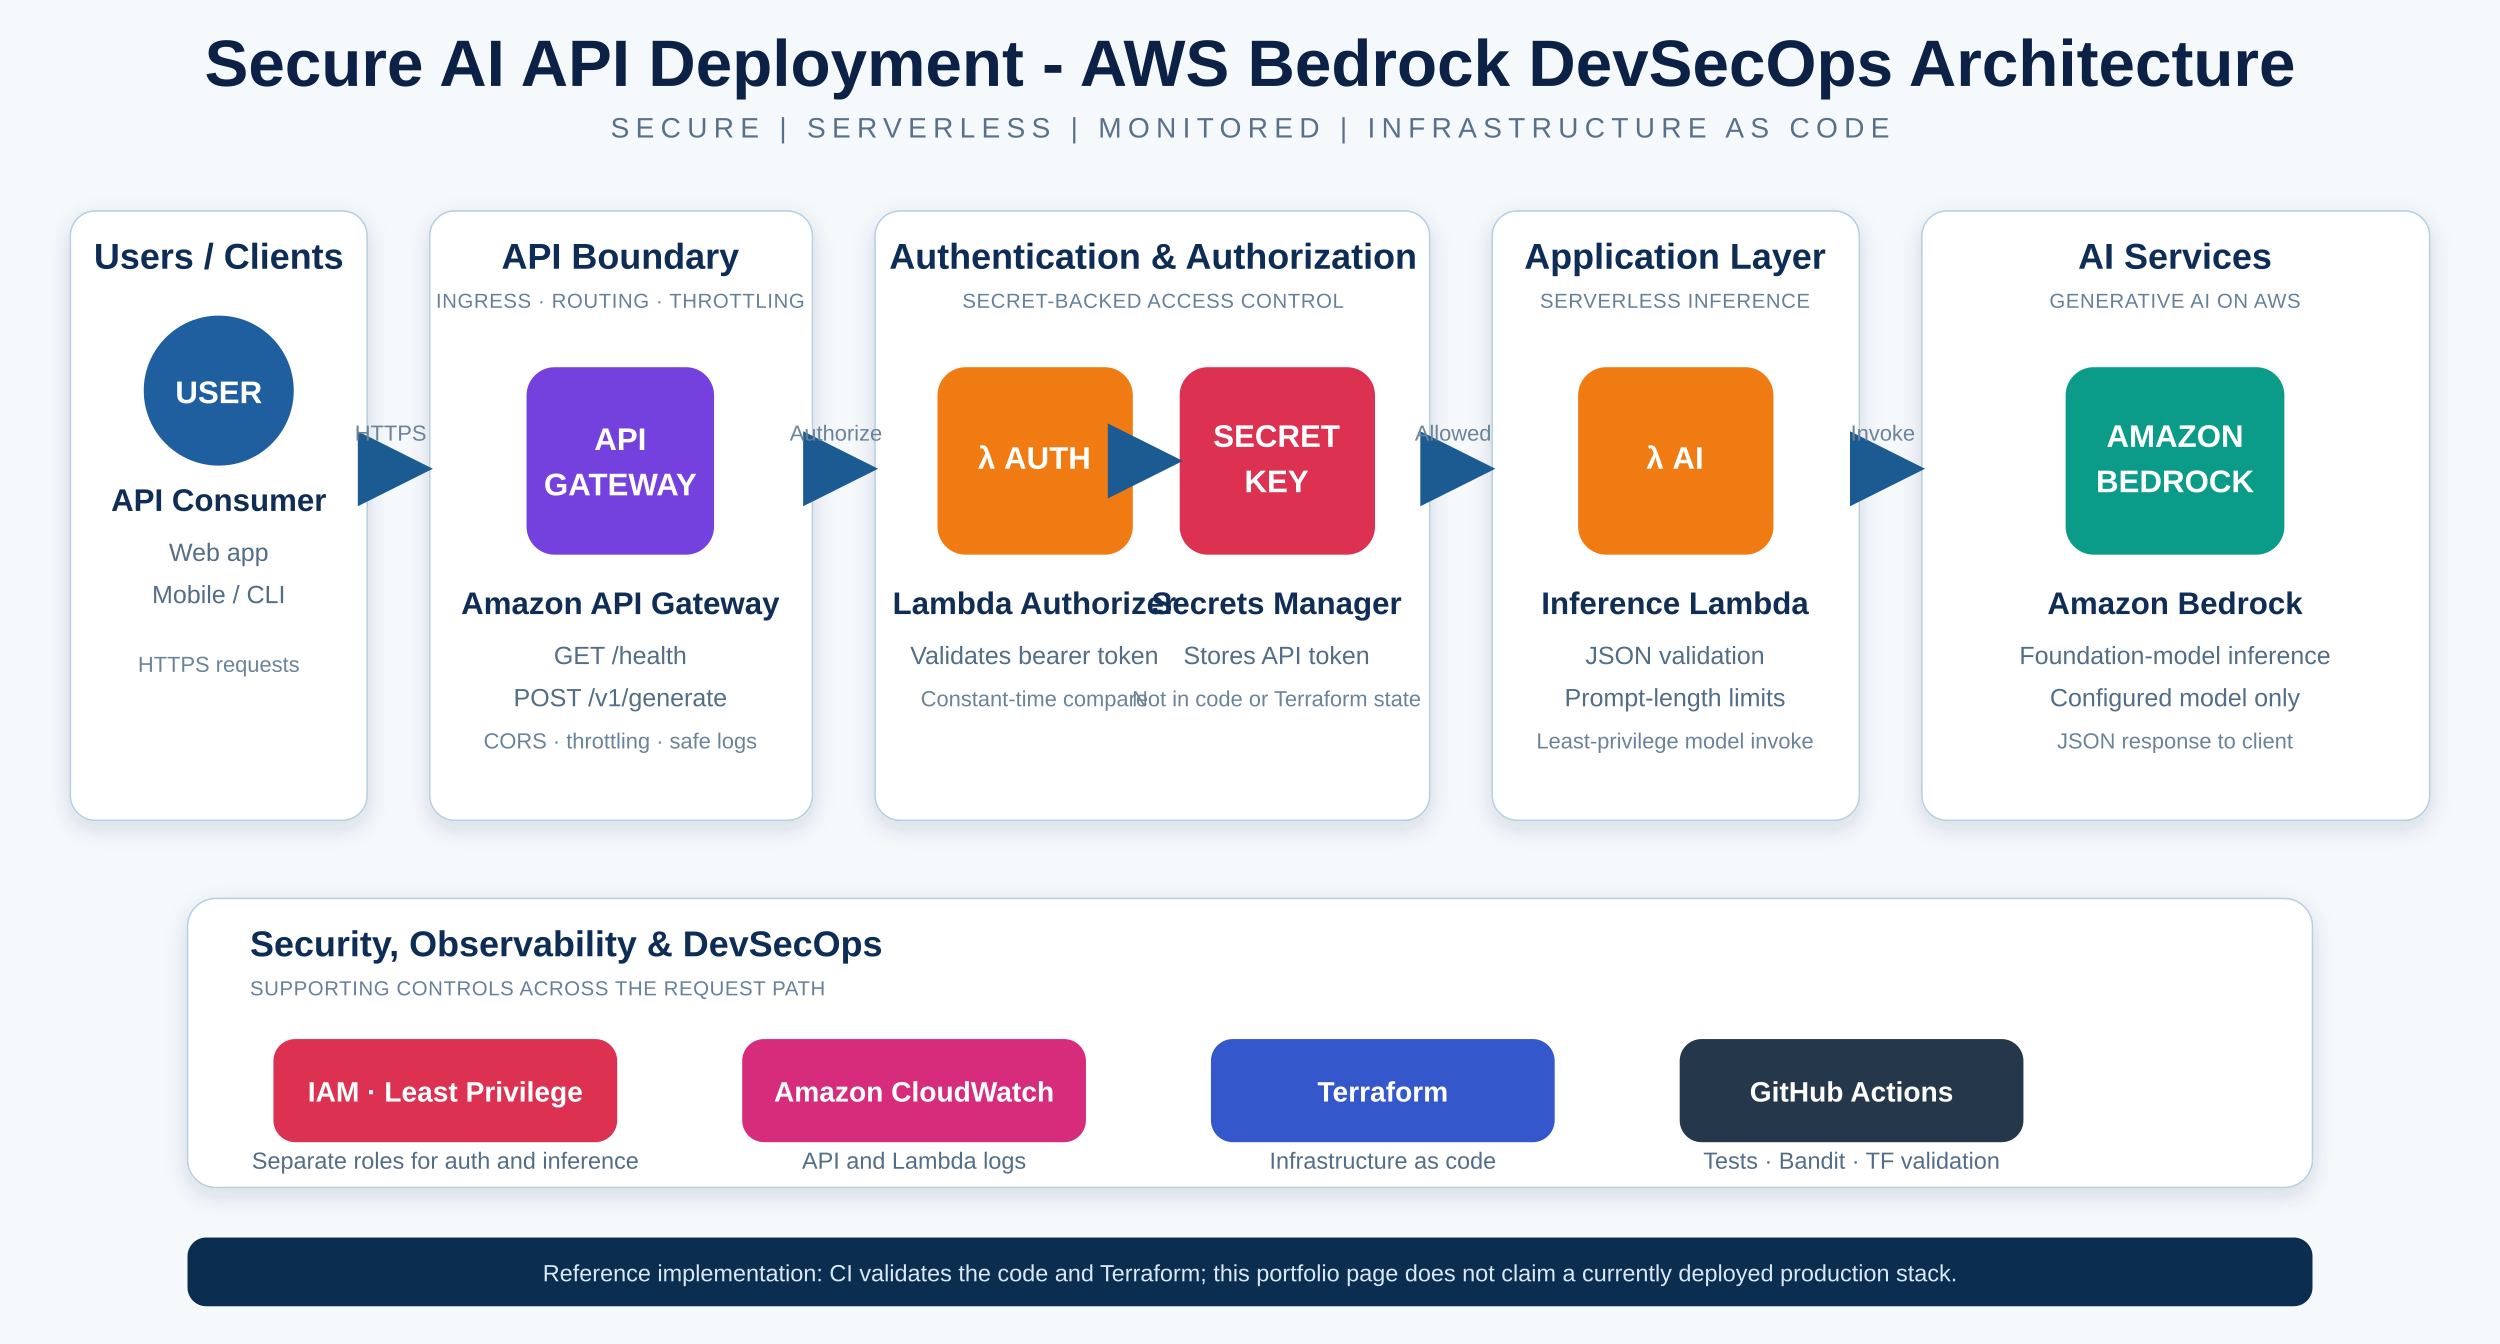
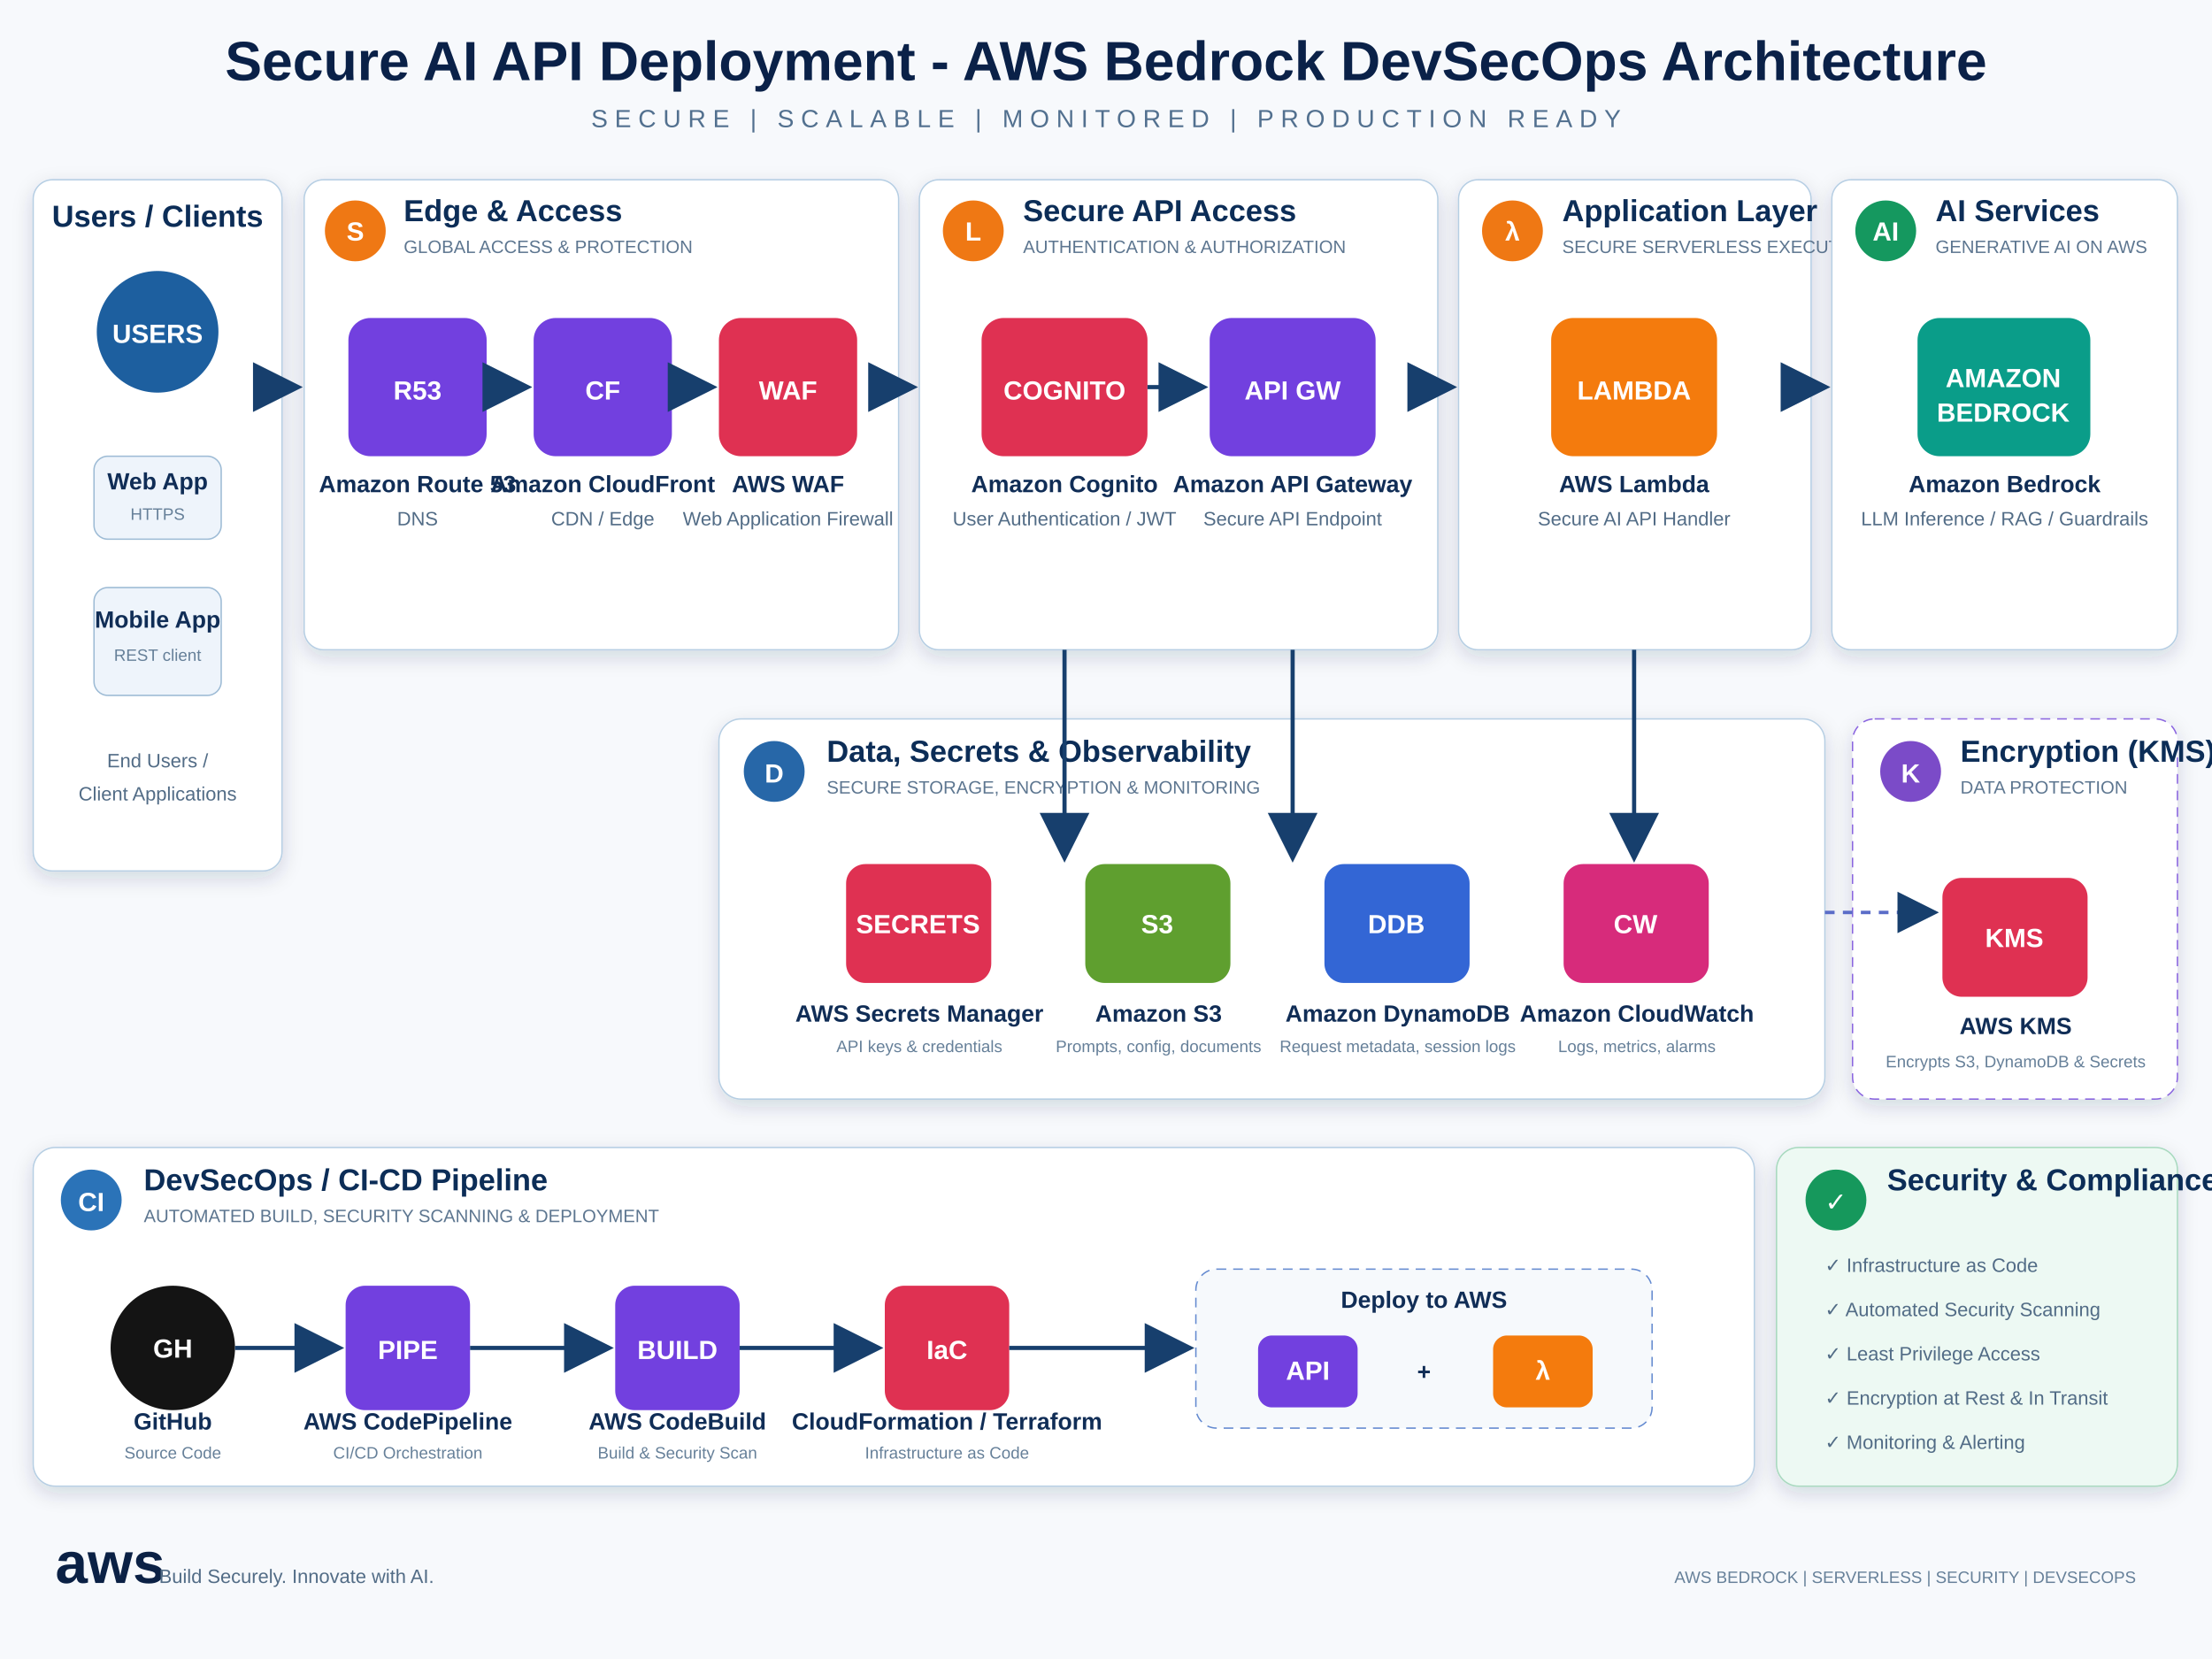
- <svg xmlns="http://www.w3.org/2000/svg" width="1600" height="860" viewBox="0 0 1600 860" role="img" aria-labelledby="title desc">
+ <svg xmlns="http://www.w3.org/2000/svg" width="1600" height="1200" viewBox="0 0 1600 1200" role="img" aria-labelledby="title desc">
  <defs>
    <filter id="shadow" x="-20%" y="-20%" width="140%" height="140%">
-       <feDropShadow dx="0" dy="5" stdDeviation="7" flood-color="#17324d" flood-opacity=".15" />
+       <feDropShadow dx="0" dy="5" stdDeviation="7" flood-color="#17324d" flood-opacity=".16" />
    </filter>
    <marker id="arrow" markerWidth="12" markerHeight="12" refX="9" refY="6" orient="auto">
-       <path d="M0 0L12 6L0 12Z" fill="#1c5b91" />
+       <path d="M0 0L12 6L0 12Z" fill="#173f6d" />
    </marker>
    <style>
-     .title{font:700 42px Arial,sans-serif;fill:#0b2145}.subtitle{font:18px Arial,sans-serif;fill:#58708a;letter-spacing:4px}.panelTitle{font:700 23px Arial,sans-serif;fill:#0e2d56}.panelSub{font:13px Arial,sans-serif;fill:#668099;letter-spacing:.4px}.svc{font:700 20px Arial,sans-serif;fill:#102d56}.txt{font:16px Arial,sans-serif;fill:#536d86}.small{font:14px Arial,sans-serif;fill:#6b8399}.icon{font:700 20px Arial,sans-serif;fill:#fff}.arrow{stroke:#1c5b91;stroke-width:4;fill:none;marker-end:url(#arrow)}.supportTitle{font:700 18px Arial,sans-serif;fill:#fff}.supportText{font:15px Arial,sans-serif;fill:#536d86}
+     .h1{font:700 40px Arial,sans-serif;fill:#0a2148}.sub{font:18px Arial,sans-serif;fill:#52708f;letter-spacing:5px}.panelTitle{font:700 22px Arial,sans-serif;fill:#0c2d57}.panelSub{font:13px Arial,sans-serif;fill:#5d7690}.svc{font:700 17px Arial,sans-serif;fill:#102d56}.txt{font:14px Arial,sans-serif;fill:#526c86}.small{font:12px Arial,sans-serif;fill:#668099}.white{font:700 19px Arial,sans-serif;fill:#fff}.arrow{stroke:#173f6d;stroke-width:3;fill:none;marker-end:url(#arrow)}.dash{stroke:#5b6dc8;stroke-width:2.5;fill:none;stroke-dasharray:7 6;marker-end:url(#arrow)}
  </style>
  </defs>
-   <rect width="1600" height="860" fill="#f6f9fc" />
-   <text x="800" y="55" text-anchor="middle" class="title">Secure AI API Deployment - AWS Bedrock DevSecOps Architecture</text>
-   <text x="800" y="88" text-anchor="middle" class="subtitle">SECURE | SERVERLESS | MONITORED | INFRASTRUCTURE AS CODE</text>
-   <g filter="url(#shadow)">
-     <rect x="45" y="135" width="190" height="390" rx="16" fill="#fff" stroke="#b7cee3" />
-   </g>
-   <text x="140" y="172" text-anchor="middle" class="panelTitle">Users / Clients</text>
-   <circle cx="140" cy="250" r="48" fill="#1f5f9f" />
-   <text x="140" y="258" text-anchor="middle" class="icon">USER</text>
-   <text x="140" y="327" text-anchor="middle" class="svc">API Consumer</text>
-   <text x="140" y="359" text-anchor="middle" class="txt">Web app</text>
-   <text x="140" y="386" text-anchor="middle" class="txt">Mobile / CLI</text>
-   <text x="140" y="430" text-anchor="middle" class="small">HTTPS requests</text>
-   <g filter="url(#shadow)">
-     <rect x="275" y="135" width="245" height="390" rx="16" fill="#fff" stroke="#b7cee3" />
-   </g>
-   <text x="397" y="172" text-anchor="middle" class="panelTitle">API Boundary</text>
-   <text x="397" y="197" text-anchor="middle" class="panelSub">INGRESS · ROUTING · THROTTLING</text>
-   <rect x="337" y="235" width="120" height="120" rx="18" fill="#7441df" />
-   <text x="397" y="288" text-anchor="middle" class="icon">API</text>
-   <text x="397" y="317" text-anchor="middle" class="icon">GATEWAY</text>
-   <text x="397" y="393" text-anchor="middle" class="svc">Amazon API Gateway</text>
-   <text x="397" y="425" text-anchor="middle" class="txt">GET /health</text>
-   <text x="397" y="452" text-anchor="middle" class="txt">POST /v1/generate</text>
-   <text x="397" y="479" text-anchor="middle" class="small">CORS · throttling · safe logs</text>
-   <g filter="url(#shadow)">
-     <rect x="560" y="135" width="355" height="390" rx="16" fill="#fff" stroke="#b7cee3" />
-   </g>
-   <text x="738" y="172" text-anchor="middle" class="panelTitle">Authentication &amp; Authorization</text>
-   <text x="738" y="197" text-anchor="middle" class="panelSub">SECRET-BACKED ACCESS CONTROL</text>
-   <rect x="600" y="235" width="125" height="120" rx="18" fill="#f07b13" />
-   <text x="662" y="300" text-anchor="middle" class="icon">λ AUTH</text>
-   <text x="662" y="393" text-anchor="middle" class="svc">Lambda Authorizer</text>
-   <text x="662" y="425" text-anchor="middle" class="txt">Validates bearer token</text>
-   <text x="662" y="452" text-anchor="middle" class="small">Constant-time compare</text>
-   <rect x="755" y="235" width="125" height="120" rx="18" fill="#dc3150" />
-   <text x="817" y="286" text-anchor="middle" class="icon">SECRET</text>
-   <text x="817" y="315" text-anchor="middle" class="icon">KEY</text>
-   <text x="817" y="393" text-anchor="middle" class="svc">Secrets Manager</text>
-   <text x="817" y="425" text-anchor="middle" class="txt">Stores API token</text>
-   <text x="817" y="452" text-anchor="middle" class="small">Not in code or Terraform state</text>
-   <path class="arrow" d="M725 295H745" />
-   <g filter="url(#shadow)">
-     <rect x="955" y="135" width="235" height="390" rx="16" fill="#fff" stroke="#b7cee3" />
-   </g>
-   <text x="1072" y="172" text-anchor="middle" class="panelTitle">Application Layer</text>
-   <text x="1072" y="197" text-anchor="middle" class="panelSub">SERVERLESS INFERENCE</text>
-   <rect x="1010" y="235" width="125" height="120" rx="18" fill="#f07b13" />
-   <text x="1072" y="300" text-anchor="middle" class="icon">λ AI</text>
-   <text x="1072" y="393" text-anchor="middle" class="svc">Inference Lambda</text>
-   <text x="1072" y="425" text-anchor="middle" class="txt">JSON validation</text>
-   <text x="1072" y="452" text-anchor="middle" class="txt">Prompt-length limits</text>
-   <text x="1072" y="479" text-anchor="middle" class="small">Least-privilege model invoke</text>
-   <g filter="url(#shadow)">
-     <rect x="1230" y="135" width="325" height="390" rx="16" fill="#fff" stroke="#b7cee3" />
-   </g>
-   <text x="1392" y="172" text-anchor="middle" class="panelTitle">AI Services</text>
-   <text x="1392" y="197" text-anchor="middle" class="panelSub">GENERATIVE AI ON AWS</text>
-   <rect x="1322" y="235" width="140" height="120" rx="18" fill="#0a9c88" />
-   <text x="1392" y="286" text-anchor="middle" class="icon">AMAZON</text>
-   <text x="1392" y="315" text-anchor="middle" class="icon">BEDROCK</text>
-   <text x="1392" y="393" text-anchor="middle" class="svc">Amazon Bedrock</text>
-   <text x="1392" y="425" text-anchor="middle" class="txt">Foundation-model inference</text>
-   <text x="1392" y="452" text-anchor="middle" class="txt">Configured model only</text>
-   <text x="1392" y="479" text-anchor="middle" class="small">JSON response to client</text>
-   <path class="arrow" d="M235 300H265" />
-   <path class="arrow" d="M520 300H550" />
-   <path class="arrow" d="M915 300H945" />
-   <path class="arrow" d="M1190 300H1220" />
-   <text x="250" y="282" text-anchor="middle" class="small">HTTPS</text>
-   <text x="535" y="282" text-anchor="middle" class="small">Authorize</text>
-   <text x="930" y="282" text-anchor="middle" class="small">Allowed</text>
-   <text x="1205" y="282" text-anchor="middle" class="small">Invoke</text>
-   <g filter="url(#shadow)">
-     <rect x="120" y="575" width="1360" height="185" rx="18" fill="#fff" stroke="#b7cee3" />
-   </g>
-   <text x="160" y="612" class="panelTitle">Security, Observability &amp; DevSecOps</text>
-   <text x="160" y="637" class="panelSub">SUPPORTING CONTROLS ACROSS THE REQUEST PATH</text>
-   <g transform="translate(175 665)">
-     <rect width="220" height="66" rx="14" fill="#dc3150" />
-     <text x="110" y="40" text-anchor="middle" class="supportTitle">IAM · Least Privilege</text>
-   </g>
-   <g transform="translate(475 665)">
-     <rect width="220" height="66" rx="14" fill="#d72b7b" />
-     <text x="110" y="40" text-anchor="middle" class="supportTitle">Amazon CloudWatch</text>
-   </g>
-   <g transform="translate(775 665)">
-     <rect width="220" height="66" rx="14" fill="#3557cc" />
-     <text x="110" y="40" text-anchor="middle" class="supportTitle">Terraform</text>
-   </g>
-   <g transform="translate(1075 665)">
-     <rect width="220" height="66" rx="14" fill="#25374a" />
-     <text x="110" y="40" text-anchor="middle" class="supportTitle">GitHub Actions</text>
-   </g>
-   <text x="285" y="748" text-anchor="middle" class="supportText">Separate roles for auth and inference</text>
-   <text x="585" y="748" text-anchor="middle" class="supportText">API and Lambda logs</text>
-   <text x="885" y="748" text-anchor="middle" class="supportText">Infrastructure as code</text>
-   <text x="1185" y="748" text-anchor="middle" class="supportText">Tests · Bandit · TF validation</text>
-   <rect x="120" y="792" width="1360" height="44" rx="12" fill="#0b2d50" />
-   <text x="800" y="820" text-anchor="middle" font-family="Arial,sans-serif" font-size="15" fill="#d9e8f6">Reference implementation: CI validates the code and Terraform; this portfolio page does not claim a currently deployed production stack.</text>
+   <rect width="1600" height="1200" fill="#f7f9fc" />
+   <text x="800" y="58" text-anchor="middle" class="h1">Secure AI API Deployment - AWS Bedrock DevSecOps Architecture</text>
+   <text x="800" y="92" text-anchor="middle" class="sub">SECURE | SCALABLE | MONITORED | PRODUCTION READY</text>
+   <g filter="url(#shadow)">
+     <rect x="24" y="130" width="180" height="500" rx="14" fill="#fff" stroke="#b6cee3" />
+   </g>
+   <text x="114" y="164" text-anchor="middle" class="panelTitle">Users / Clients</text>
+   <circle cx="114" cy="240" r="44" fill="#1d5f9f" />
+   <text x="114" y="248" text-anchor="middle" class="white">USERS</text>
+   <rect x="68" y="330" width="92" height="60" rx="10" fill="#eef4fb" stroke="#9dbbd5" />
+   <text x="114" y="354" text-anchor="middle" class="svc">Web App</text>
+   <text x="114" y="376" text-anchor="middle" class="small">HTTPS</text>
+   <rect x="68" y="425" width="92" height="78" rx="10" fill="#eef4fb" stroke="#9dbbd5" />
+   <text x="114" y="454" text-anchor="middle" class="svc">Mobile App</text>
+   <text x="114" y="478" text-anchor="middle" class="small">REST client</text>
+   <text x="114" y="555" text-anchor="middle" class="txt">End Users /</text>
+   <text x="114" y="579" text-anchor="middle" class="txt">Client Applications</text>
+   <g filter="url(#shadow)">
+     <rect x="220" y="130" width="430" height="340" rx="14" fill="#fff" stroke="#b6cee3" />
+   </g>
+   <circle cx="257" cy="167" r="22" fill="#ef7814" />
+   <text x="257" y="174" text-anchor="middle" class="white">S</text>
+   <text x="292" y="160" class="panelTitle">Edge &amp; Access</text>
+   <text x="292" y="183" class="panelSub">GLOBAL ACCESS &amp; PROTECTION</text>
+   <g transform="translate(252 230)">
+     <rect width="100" height="100" rx="16" fill="#7240df" />
+     <text x="50" y="59" text-anchor="middle" class="white">R53</text>
+   </g>
+   <text x="302" y="356" text-anchor="middle" class="svc">Amazon Route 53</text>
+   <text x="302" y="380" text-anchor="middle" class="txt">DNS</text>
+   <g transform="translate(386 230)">
+     <rect width="100" height="100" rx="16" fill="#7240df" />
+     <text x="50" y="59" text-anchor="middle" class="white">CF</text>
+   </g>
+   <text x="436" y="356" text-anchor="middle" class="svc">Amazon CloudFront</text>
+   <text x="436" y="380" text-anchor="middle" class="txt">CDN / Edge</text>
+   <g transform="translate(520 230)">
+     <rect width="100" height="100" rx="16" fill="#df3152" />
+     <text x="50" y="59" text-anchor="middle" class="white">WAF</text>
+   </g>
+   <text x="570" y="356" text-anchor="middle" class="svc">AWS WAF</text>
+   <text x="570" y="380" text-anchor="middle" class="txt">Web Application Firewall</text>
+   <path class="arrow" d="M352 280H376" />
+   <path class="arrow" d="M486 280H510" />
+   <g filter="url(#shadow)">
+     <rect x="665" y="130" width="375" height="340" rx="14" fill="#fff" stroke="#b6cee3" />
+   </g>
+   <circle cx="704" cy="167" r="22" fill="#ef7814" />
+   <text x="704" y="174" text-anchor="middle" class="white">L</text>
+   <text x="740" y="160" class="panelTitle">Secure API Access</text>
+   <text x="740" y="183" class="panelSub">AUTHENTICATION &amp; AUTHORIZATION</text>
+   <g transform="translate(710 230)">
+     <rect width="120" height="100" rx="16" fill="#df3152" />
+     <text x="60" y="59" text-anchor="middle" class="white">COGNITO</text>
+   </g>
+   <text x="770" y="356" text-anchor="middle" class="svc">Amazon Cognito</text>
+   <text x="770" y="380" text-anchor="middle" class="txt">User Authentication / JWT</text>
+   <g transform="translate(875 230)">
+     <rect width="120" height="100" rx="16" fill="#7240df" />
+     <text x="60" y="59" text-anchor="middle" class="white">API GW</text>
+   </g>
+   <text x="935" y="356" text-anchor="middle" class="svc">Amazon API Gateway</text>
+   <text x="935" y="380" text-anchor="middle" class="txt">Secure API Endpoint</text>
+   <path class="arrow" d="M830 280H865" />
+   <g filter="url(#shadow)">
+     <rect x="1055" y="130" width="255" height="340" rx="14" fill="#fff" stroke="#b6cee3" />
+   </g>
+   <circle cx="1094" cy="167" r="22" fill="#ef7814" />
+   <text x="1094" y="174" text-anchor="middle" class="white">λ</text>
+   <text x="1130" y="160" class="panelTitle">Application Layer</text>
+   <text x="1130" y="183" class="panelSub">SECURE SERVERLESS EXECUTION</text>
+   <g transform="translate(1122 230)">
+     <rect width="120" height="100" rx="16" fill="#f47b0d" />
+     <text x="60" y="59" text-anchor="middle" class="white">LAMBDA</text>
+   </g>
+   <text x="1182" y="356" text-anchor="middle" class="svc">AWS Lambda</text>
+   <text x="1182" y="380" text-anchor="middle" class="txt">Secure AI API Handler</text>
+   <g filter="url(#shadow)">
+     <rect x="1325" y="130" width="250" height="340" rx="14" fill="#fff" stroke="#b6cee3" />
+   </g>
+   <circle cx="1364" cy="167" r="22" fill="#15985f" />
+   <text x="1364" y="174" text-anchor="middle" class="white">AI</text>
+   <text x="1400" y="160" class="panelTitle">AI Services</text>
+   <text x="1400" y="183" class="panelSub">GENERATIVE AI ON AWS</text>
+   <g transform="translate(1387 230)">
+     <rect width="125" height="100" rx="16" fill="#0a9d89" />
+     <text x="62" y="50" text-anchor="middle" class="white">AMAZON</text>
+     <text x="62" y="75" text-anchor="middle" class="white">BEDROCK</text>
+   </g>
+   <text x="1450" y="356" text-anchor="middle" class="svc">Amazon Bedrock</text>
+   <text x="1450" y="380" text-anchor="middle" class="txt">LLM Inference / RAG / Guardrails</text>
+   <path class="arrow" d="M204 280H210" />
+   <path class="arrow" d="M650 280H655" />
+   <path class="arrow" d="M1040 280H1045" />
+   <path class="arrow" d="M1310 280H1315" />
+   <g filter="url(#shadow)">
+     <rect x="520" y="520" width="800" height="275" rx="16" fill="#fff" stroke="#b6cee3" />
+   </g>
+   <circle cx="560" cy="558" r="22" fill="#2767a8" />
+   <text x="560" y="566" text-anchor="middle" class="white">D</text>
+   <text x="598" y="551" class="panelTitle">Data, Secrets &amp; Observability</text>
+   <text x="598" y="574" class="panelSub">SECURE STORAGE, ENCRYPTION &amp; MONITORING</text>
+   <g transform="translate(612 625)">
+     <rect width="105" height="86" rx="14" fill="#df3152" />
+     <text x="52" y="50" text-anchor="middle" class="white">SECRETS</text>
+   </g>
+   <text x="665" y="739" text-anchor="middle" class="svc">AWS Secrets Manager</text>
+   <text x="665" y="761" text-anchor="middle" class="small">API keys &amp; credentials</text>
+   <g transform="translate(785 625)">
+     <rect width="105" height="86" rx="14" fill="#5f9f2f" />
+     <text x="52" y="50" text-anchor="middle" class="white">S3</text>
+   </g>
+   <text x="838" y="739" text-anchor="middle" class="svc">Amazon S3</text>
+   <text x="838" y="761" text-anchor="middle" class="small">Prompts, config, documents</text>
+   <g transform="translate(958 625)">
+     <rect width="105" height="86" rx="14" fill="#3366d5" />
+     <text x="52" y="50" text-anchor="middle" class="white">DDB</text>
+   </g>
+   <text x="1011" y="739" text-anchor="middle" class="svc">Amazon DynamoDB</text>
+   <text x="1011" y="761" text-anchor="middle" class="small">Request metadata, session logs</text>
+   <g transform="translate(1131 625)">
+     <rect width="105" height="86" rx="14" fill="#d72b7b" />
+     <text x="52" y="50" text-anchor="middle" class="white">CW</text>
+   </g>
+   <text x="1184" y="739" text-anchor="middle" class="svc">Amazon CloudWatch</text>
+   <text x="1184" y="761" text-anchor="middle" class="small">Logs, metrics, alarms</text>
+   <path class="arrow" d="M1182 470V615" />
+   <path class="arrow" d="M935 470V615" />
+   <path class="arrow" d="M770 470V615" />
+   <g filter="url(#shadow)">
+     <rect x="1340" y="520" width="235" height="275" rx="16" fill="#fff" stroke="#8a65df" stroke-dasharray="7 5" />
+   </g>
+   <circle cx="1382" cy="558" r="22" fill="#7b4bc8" />
+   <text x="1382" y="566" text-anchor="middle" class="white">K</text>
+   <text x="1418" y="551" class="panelTitle">Encryption (KMS)</text>
+   <text x="1418" y="574" class="panelSub">DATA PROTECTION</text>
+   <g transform="translate(1405 635)">
+     <rect width="105" height="86" rx="14" fill="#df3152" />
+     <text x="52" y="50" text-anchor="middle" class="white">KMS</text>
+   </g>
+   <text x="1458" y="748" text-anchor="middle" class="svc">AWS KMS</text>
+   <text x="1458" y="772" text-anchor="middle" class="small">Encrypts S3, DynamoDB &amp; Secrets</text>
+   <path class="dash" d="M1320 660H1395" />
+   <g filter="url(#shadow)">
+     <rect x="24" y="830" width="1245" height="245" rx="16" fill="#fff" stroke="#b6cee3" />
+   </g>
+   <circle cx="66" cy="868" r="22" fill="#2b73b8" />
+   <text x="66" y="876" text-anchor="middle" class="white">CI</text>
+   <text x="104" y="861" class="panelTitle">DevSecOps / CI-CD Pipeline</text>
+   <text x="104" y="884" class="panelSub">AUTOMATED BUILD, SECURITY SCANNING &amp; DEPLOYMENT</text>
+   <g transform="translate(80 930)">
+     <circle cx="45" cy="45" r="45" fill="#141414" />
+     <text x="45" y="52" text-anchor="middle" class="white">GH</text>
+   </g>
+   <text x="125" y="1034" text-anchor="middle" class="svc">GitHub</text>
+   <text x="125" y="1055" text-anchor="middle" class="small">Source Code</text>
+   <g transform="translate(250 930)">
+     <rect width="90" height="90" rx="14" fill="#7240df" />
+     <text x="45" y="53" text-anchor="middle" class="white">PIPE</text>
+   </g>
+   <text x="295" y="1034" text-anchor="middle" class="svc">AWS CodePipeline</text>
+   <text x="295" y="1055" text-anchor="middle" class="small">CI/CD Orchestration</text>
+   <g transform="translate(445 930)">
+     <rect width="90" height="90" rx="14" fill="#7240df" />
+     <text x="45" y="53" text-anchor="middle" class="white">BUILD</text>
+   </g>
+   <text x="490" y="1034" text-anchor="middle" class="svc">AWS CodeBuild</text>
+   <text x="490" y="1055" text-anchor="middle" class="small">Build &amp; Security Scan</text>
+   <g transform="translate(640 930)">
+     <rect width="90" height="90" rx="14" fill="#df3152" />
+     <text x="45" y="53" text-anchor="middle" class="white">IaC</text>
+   </g>
+   <text x="685" y="1034" text-anchor="middle" class="svc">CloudFormation / Terraform</text>
+   <text x="685" y="1055" text-anchor="middle" class="small">Infrastructure as Code</text>
+   <g transform="translate(865 918)">
+     <rect width="330" height="115" rx="15" fill="#f6f9fc" stroke="#648ad0" stroke-dasharray="7 5" />
+     <text x="165" y="28" text-anchor="middle" class="svc">Deploy to AWS</text>
+     <rect x="45" y="48" width="72" height="52" rx="10" fill="#7240df" />
+     <text x="81" y="80" text-anchor="middle" class="white">API</text>
+     <text x="165" y="80" text-anchor="middle" class="svc">+</text>
+     <rect x="215" y="48" width="72" height="52" rx="10" fill="#f47b0d" />
+     <text x="251" y="80" text-anchor="middle" class="white">λ</text>
+   </g>
+   <path class="arrow" d="M170 975H240" />
+   <path class="arrow" d="M340 975H435" />
+   <path class="arrow" d="M535 975H630" />
+   <path class="arrow" d="M730 975H855" />
+   <g filter="url(#shadow)">
+     <rect x="1285" y="830" width="290" height="245" rx="16" fill="#edf9f3" stroke="#a8d9bf" />
+   </g>
+   <circle cx="1328" cy="868" r="22" fill="#16985c" />
+   <text x="1328" y="876" text-anchor="middle" class="white">✓</text>
+   <text x="1365" y="861" class="panelTitle">Security &amp; Compliance</text>
+   <text x="1320" y="920" class="txt">✓ Infrastructure as Code</text>
+   <text x="1320" y="952" class="txt">✓ Automated Security Scanning</text>
+   <text x="1320" y="984" class="txt">✓ Least Privilege Access</text>
+   <text x="1320" y="1016" class="txt">✓ Encryption at Rest &amp; In Transit</text>
+   <text x="1320" y="1048" class="txt">✓ Monitoring &amp; Alerting</text>
+   <text x="40" y="1145" font-family="Arial,sans-serif" font-size="42" font-weight="700" fill="#0b2145">aws</text>
+   <text x="115" y="1145" class="txt">Build Securely. Innovate with AI.</text>
+   <text x="1545" y="1145" text-anchor="end" class="small">AWS BEDROCK  |  SERVERLESS  |  SECURITY  |  DEVSECOPS</text>
</svg>
